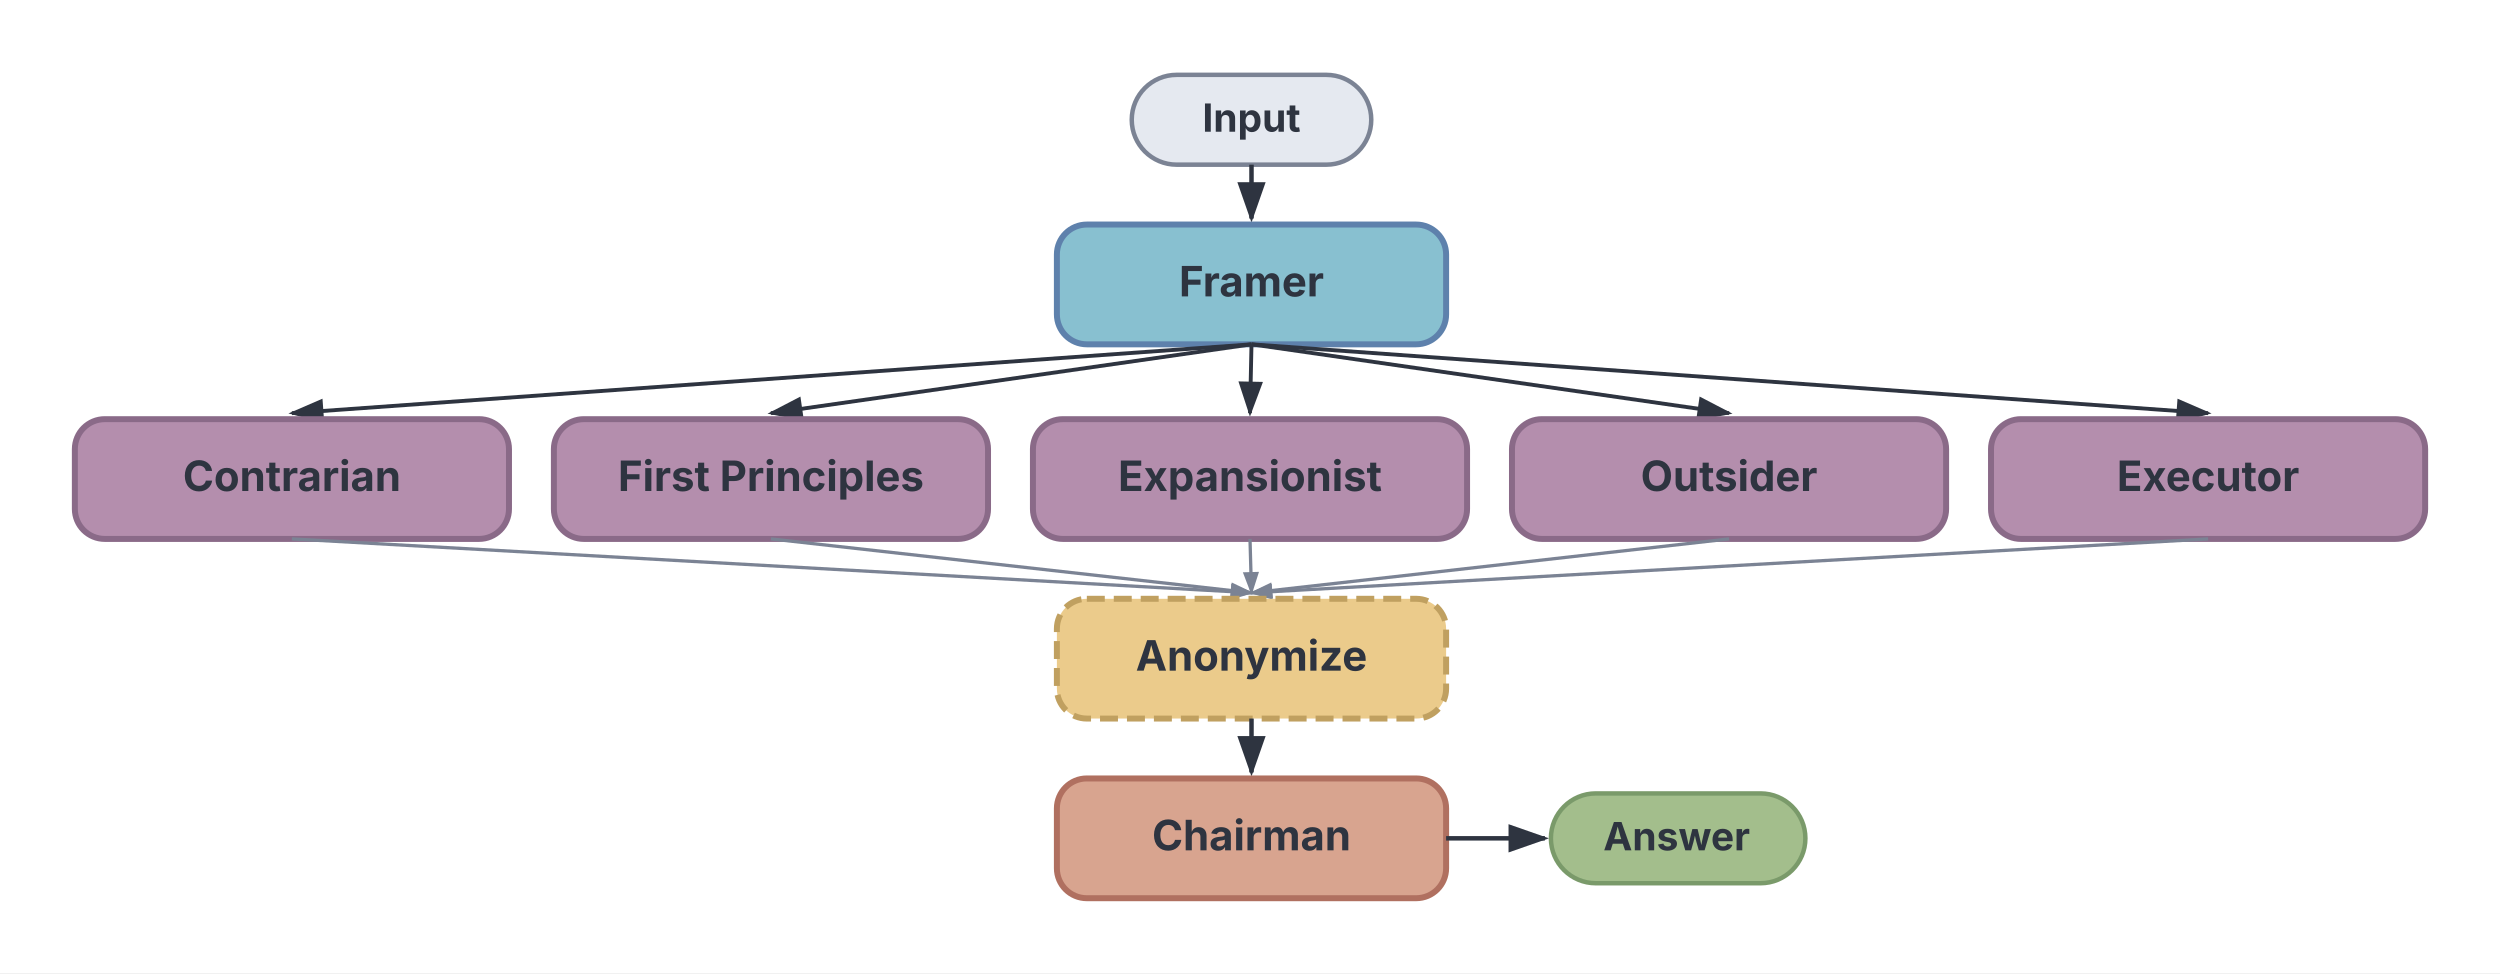
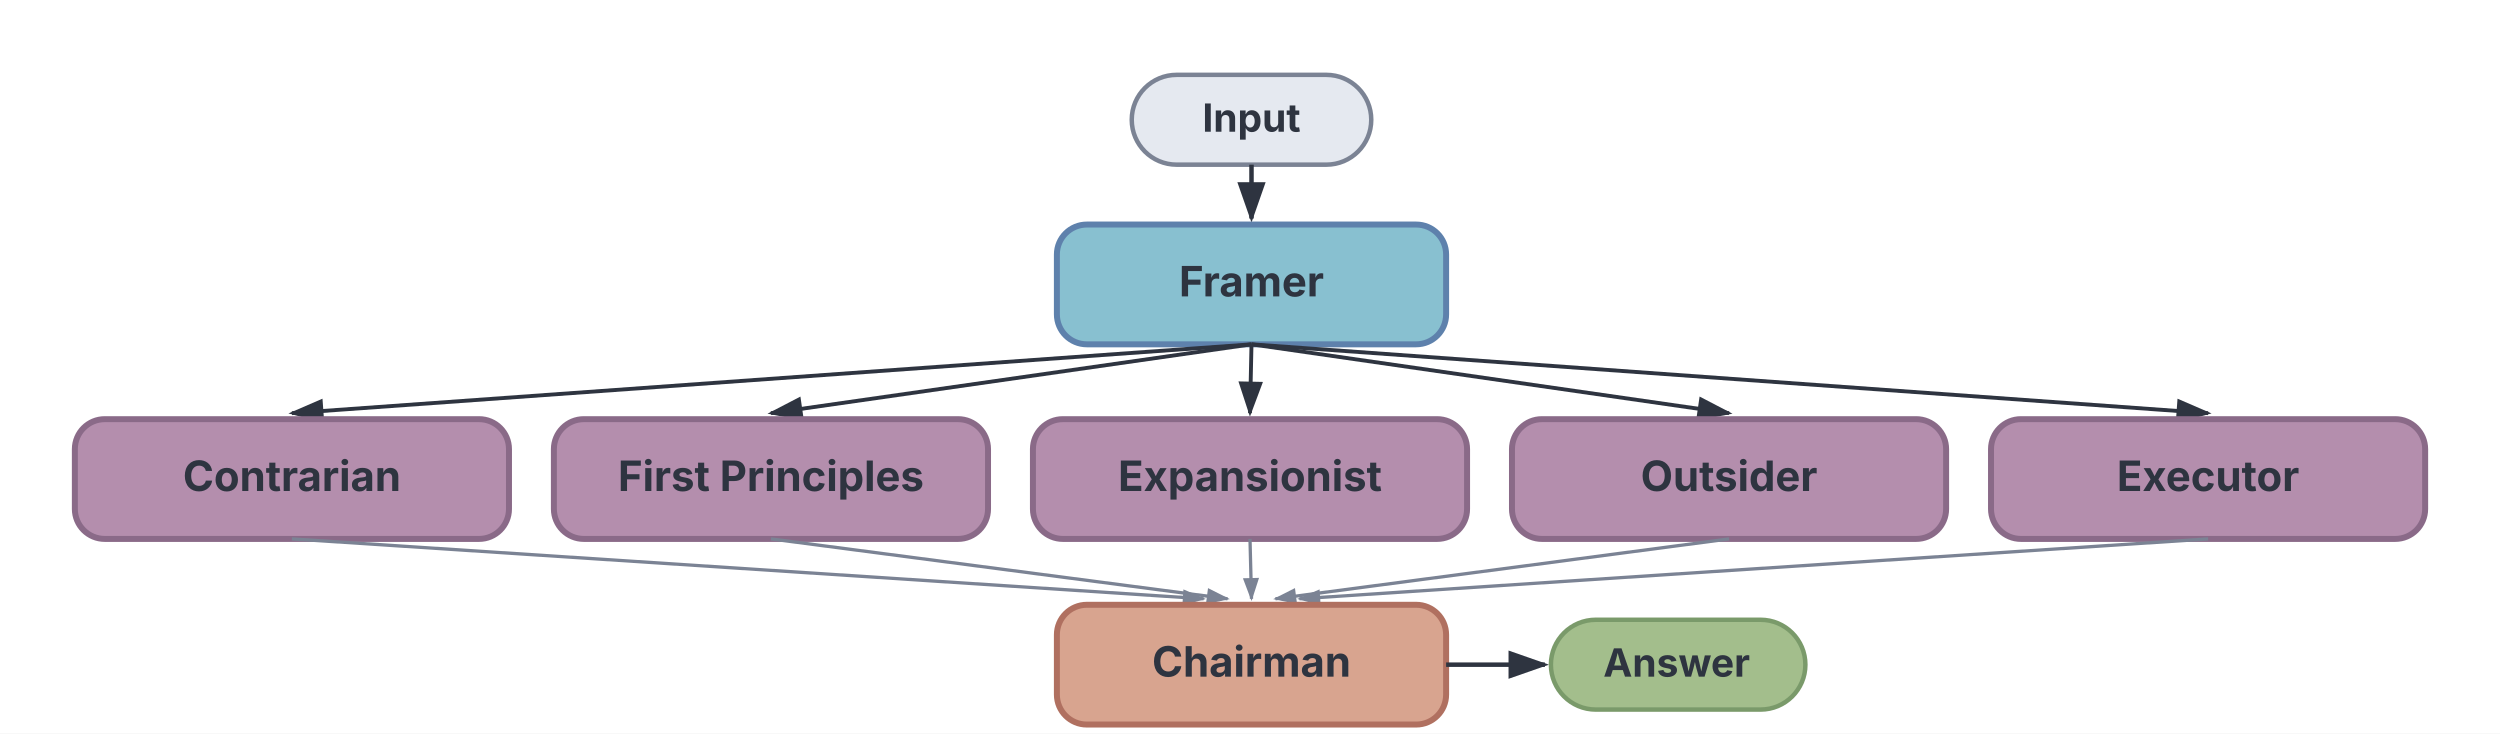
- <svg xmlns="http://www.w3.org/2000/svg" viewBox="0 0 835 325" font-family="Inter, system-ui, -apple-system, Helvetica, sans-serif">
-   <rect width="835" height="325" fill="#ffffff" />
+ <svg xmlns="http://www.w3.org/2000/svg" viewBox="0 0 835 245" font-family="Inter, system-ui, -apple-system, Helvetica, sans-serif">
+   <rect width="835" height="245" fill="#ffffff" />
  <defs>
    <marker id="arr" viewBox="0 0 10 7" refX="9" refY="3.5" markerWidth="9" markerHeight="7" orient="auto">
      <path d="M0 0L10 3.5L0 7z" fill="#2e3440" />
    </marker>
    <marker id="arr-faint" viewBox="0 0 10 7" refX="9" refY="3.5" markerWidth="7" markerHeight="6" orient="auto">
      <path d="M0 0L10 3.5L0 7z" fill="#7b8394" />
    </marker>
  </defs>
  <rect x="378" y="25" width="80" height="30" rx="15" fill="#e5e9f0" stroke="#7b8394" stroke-width="1.5" />
  <text x="418" y="44" text-anchor="middle" font-size="13" font-weight="bold" fill="#2e3440">Input</text>
  <line x1="418" y1="55" x2="418" y2="73" stroke="#2e3440" stroke-width="1.5" marker-end="url(#arr)" />
  <rect x="353" y="75" width="130" height="40" rx="10" fill="#88c0d0" stroke="#5e81ac" stroke-width="2" />
  <text x="418" y="99" text-anchor="middle" font-size="14" font-weight="bold" fill="#2e3440">Framer</text>
  <line x1="418" y1="115" x2="97.5" y2="138" stroke="#2e3440" stroke-width="1.3" marker-end="url(#arr)" />
  <line x1="418" y1="115" x2="257.5" y2="138" stroke="#2e3440" stroke-width="1.3" marker-end="url(#arr)" />
  <line x1="418" y1="115" x2="417.5" y2="138" stroke="#2e3440" stroke-width="1.3" marker-end="url(#arr)" />
  <line x1="418" y1="115" x2="577.5" y2="138" stroke="#2e3440" stroke-width="1.3" marker-end="url(#arr)" />
  <line x1="418" y1="115" x2="737.5" y2="138" stroke="#2e3440" stroke-width="1.3" marker-end="url(#arr)" />
  <rect x="25" y="140" width="145" height="40" rx="10" fill="#b48ead" stroke="#8a6a88" stroke-width="2" />
  <text x="97.5" y="164" text-anchor="middle" font-size="14" font-weight="bold" fill="#2e3440">Contrarian</text>
  <rect x="185" y="140" width="145" height="40" rx="10" fill="#b48ead" stroke="#8a6a88" stroke-width="2" />
  <text x="257.5" y="164" text-anchor="middle" font-size="14" font-weight="bold" fill="#2e3440">First Principles</text>
  <rect x="345" y="140" width="145" height="40" rx="10" fill="#b48ead" stroke="#8a6a88" stroke-width="2" />
  <text x="417.5" y="164" text-anchor="middle" font-size="14" font-weight="bold" fill="#2e3440">Expansionist</text>
  <rect x="505" y="140" width="145" height="40" rx="10" fill="#b48ead" stroke="#8a6a88" stroke-width="2" />
  <text x="577.5" y="164" text-anchor="middle" font-size="14" font-weight="bold" fill="#2e3440">Outsider</text>
  <rect x="665" y="140" width="145" height="40" rx="10" fill="#b48ead" stroke="#8a6a88" stroke-width="2" />
  <text x="737.5" y="164" text-anchor="middle" font-size="14" font-weight="bold" fill="#2e3440">Executor</text>
-   <line x1="97.5" y1="180" x2="418" y2="198" stroke="#7b8394" stroke-width="1.1" marker-end="url(#arr-faint)" />
-   <line x1="257.5" y1="180" x2="418" y2="198" stroke="#7b8394" stroke-width="1.1" marker-end="url(#arr-faint)" />
-   <line x1="417.5" y1="180" x2="418" y2="198" stroke="#7b8394" stroke-width="1.1" marker-end="url(#arr-faint)" />
-   <line x1="577.5" y1="180" x2="418" y2="198" stroke="#7b8394" stroke-width="1.1" marker-end="url(#arr-faint)" />
-   <line x1="737.5" y1="180" x2="418" y2="198" stroke="#7b8394" stroke-width="1.1" marker-end="url(#arr-faint)" />
-   <rect x="353" y="200" width="130" height="40" rx="10" fill="#ebcb8b" stroke="#c0a060" stroke-width="2" stroke-dasharray="6 3" />
-   <text x="418" y="224" text-anchor="middle" font-size="14" font-weight="bold" fill="#2e3440">Anonymize</text>
-   <line x1="418" y1="240" x2="418" y2="258" stroke="#2e3440" stroke-width="1.5" marker-end="url(#arr)" />
-   <rect x="353" y="260" width="130" height="40" rx="10" fill="#d8a48f" stroke="#b07060" stroke-width="2" />
-   <text x="418" y="284" text-anchor="middle" font-size="14" font-weight="bold" fill="#2e3440">Chairman</text>
-   <line x1="483" y1="280" x2="516" y2="280" stroke="#2e3440" stroke-width="1.5" marker-end="url(#arr)" />
-   <rect x="518" y="265" width="85" height="30" rx="15" fill="#a3be8c" stroke="#7a9a6a" stroke-width="1.5" />
-   <text x="560" y="284" text-anchor="middle" font-size="13" font-weight="bold" fill="#2e3440">Answer</text>
+   <line x1="97.5" y1="180" x2="402" y2="200" stroke="#7b8394" stroke-width="1.1" marker-end="url(#arr-faint)" />
+   <line x1="257.5" y1="180" x2="410" y2="200" stroke="#7b8394" stroke-width="1.1" marker-end="url(#arr-faint)" />
+   <line x1="417.5" y1="180" x2="418" y2="200" stroke="#7b8394" stroke-width="1.1" marker-end="url(#arr-faint)" />
+   <line x1="577.5" y1="180" x2="426" y2="200" stroke="#7b8394" stroke-width="1.1" marker-end="url(#arr-faint)" />
+   <line x1="737.5" y1="180" x2="434" y2="200" stroke="#7b8394" stroke-width="1.1" marker-end="url(#arr-faint)" />
+   <rect x="353" y="202" width="130" height="40" rx="10" fill="#d8a48f" stroke="#b07060" stroke-width="2" />
+   <text x="418" y="226" text-anchor="middle" font-size="14" font-weight="bold" fill="#2e3440">Chairman</text>
+   <line x1="483" y1="222" x2="516" y2="222" stroke="#2e3440" stroke-width="1.5" marker-end="url(#arr)" />
+   <rect x="518" y="207" width="85" height="30" rx="15" fill="#a3be8c" stroke="#7a9a6a" stroke-width="1.5" />
+   <text x="560" y="226" text-anchor="middle" font-size="13" font-weight="bold" fill="#2e3440">Answer</text>
</svg>
